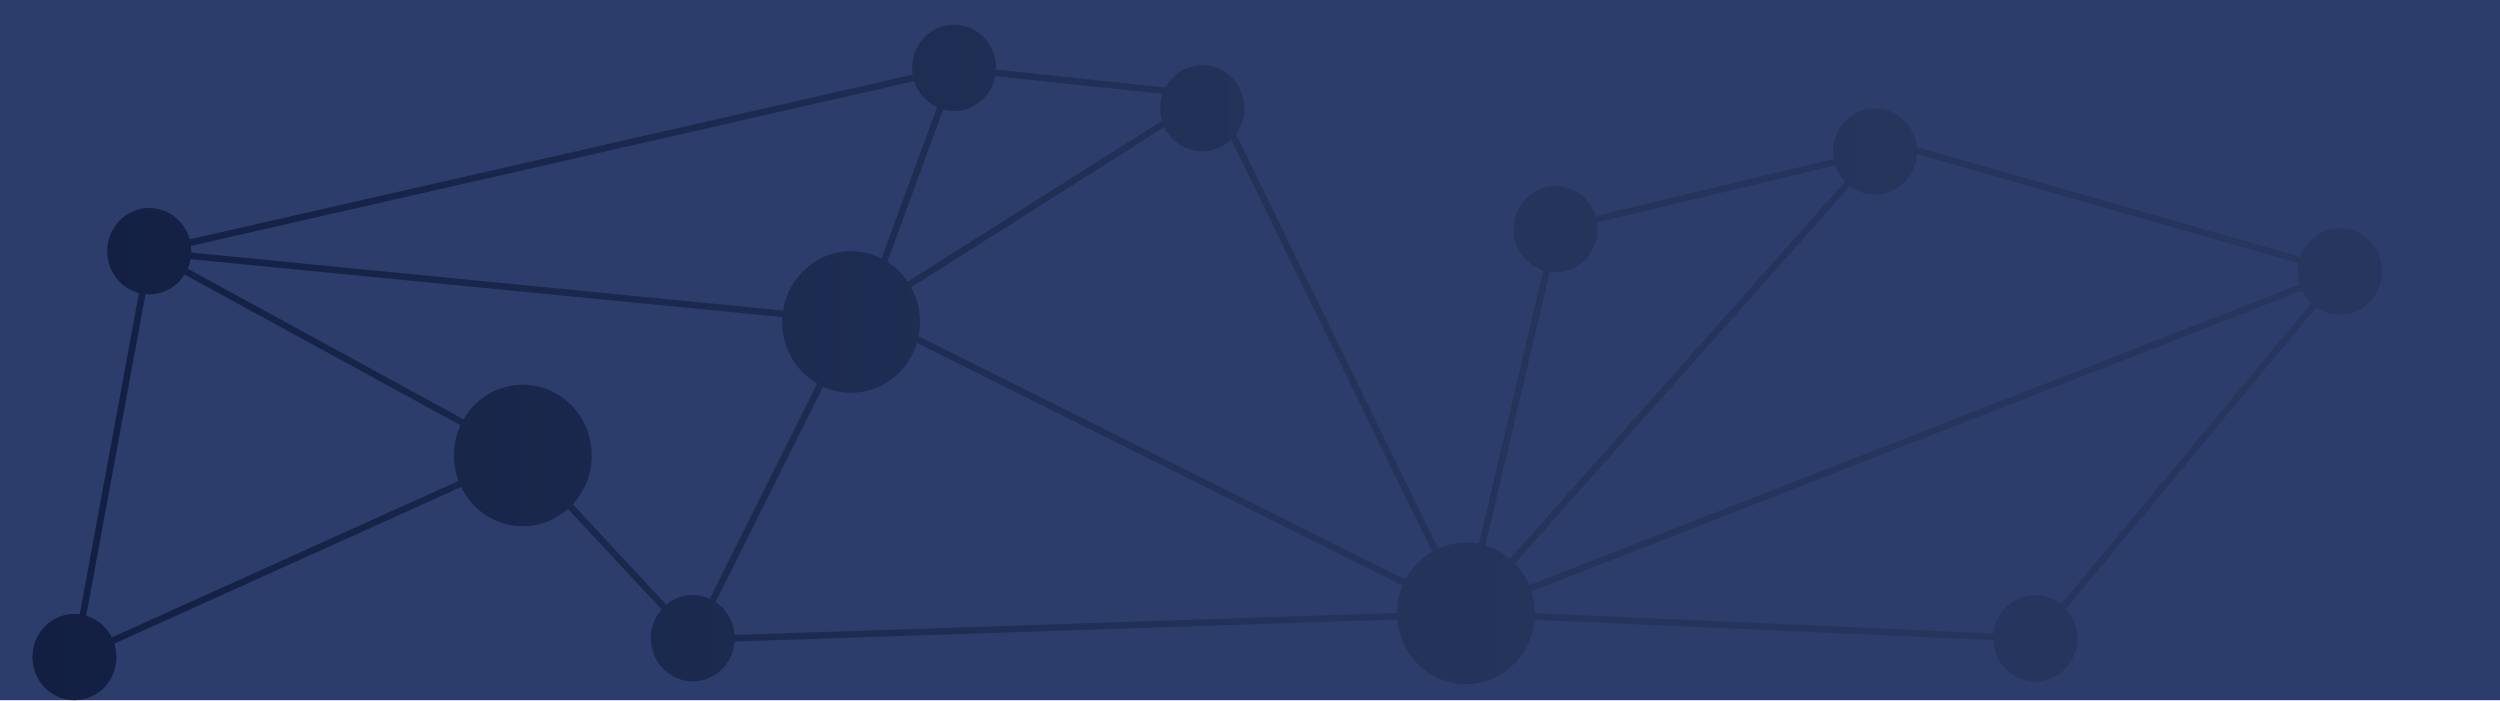
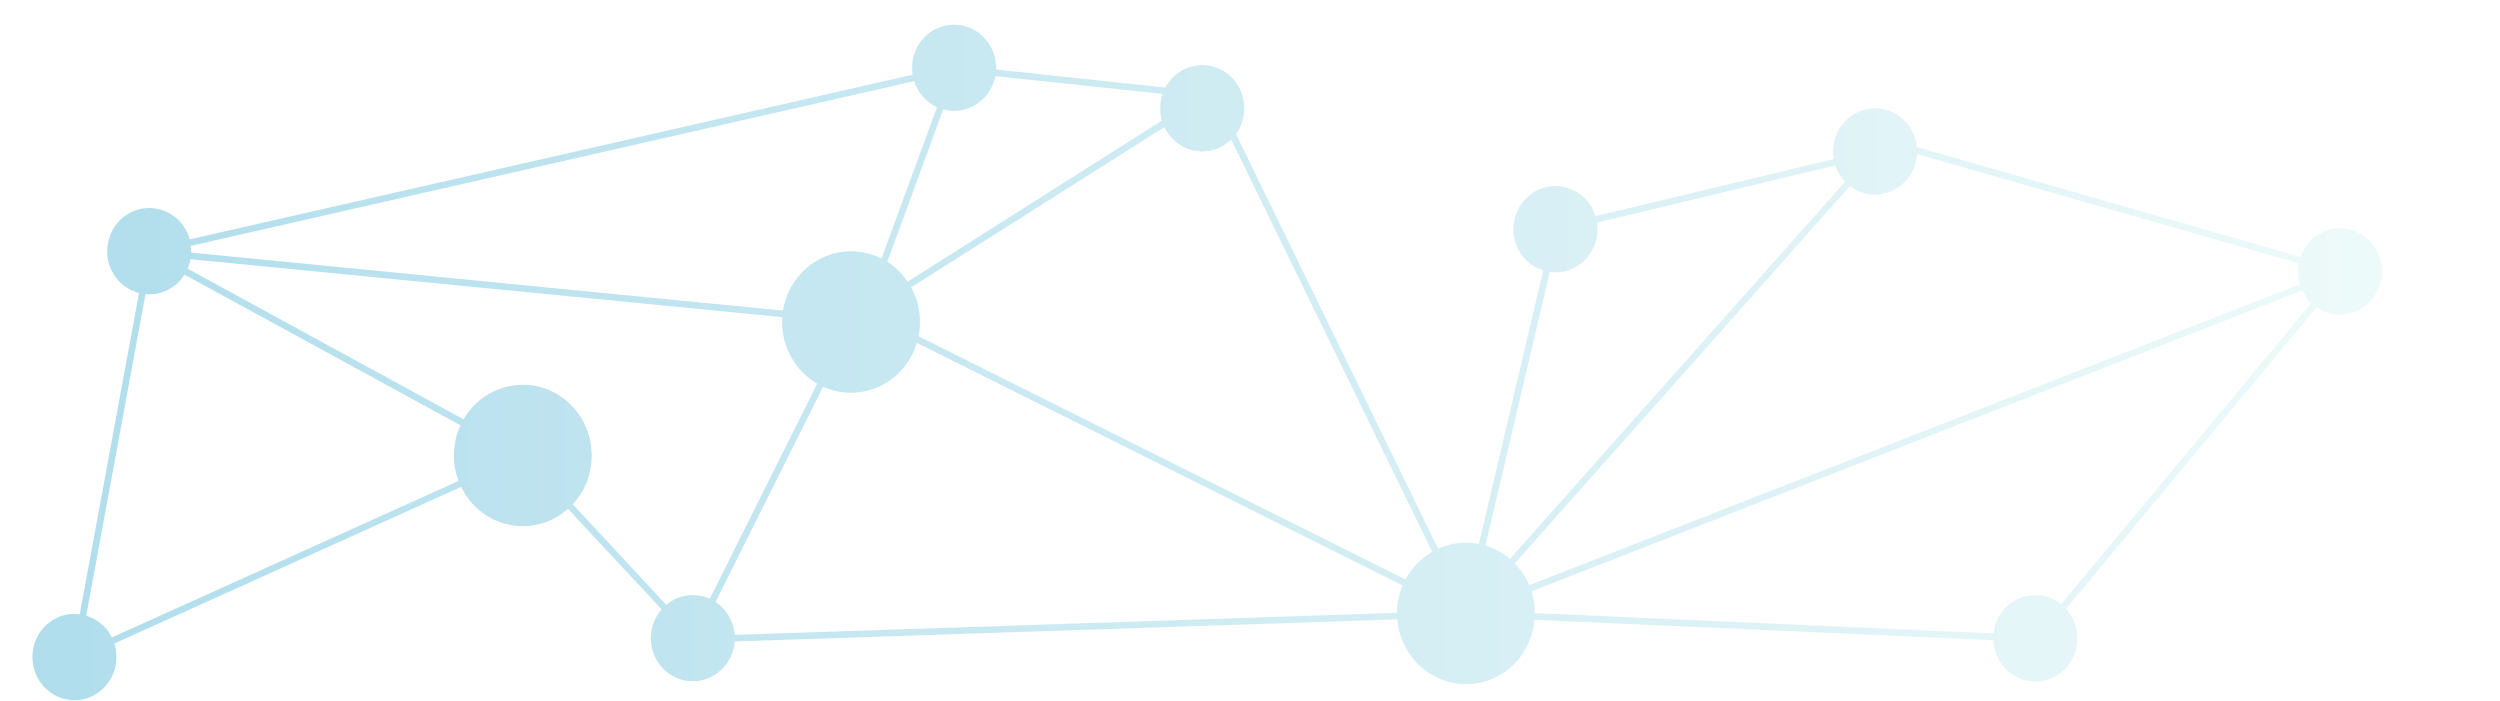
- <svg xmlns="http://www.w3.org/2000/svg" id="Layer_1" data-name="Layer 1" viewBox="0 0 1928 540">
-   <defs>
-     <style>.cls-1{fill:#2c3d6c;}.cls-2{fill:url(#linear-gradient);}</style>
-     <linearGradient id="linear-gradient" x1="25" y1="279.5" x2="1837" y2="279.5" gradientUnits="userSpaceOnUse">
-       <stop offset="0" stop-color="#121f42" />
-       <stop offset="0.55" stop-color="#23335a" />
-       <stop offset="1" stop-color="#26365e" />
-     </linearGradient>
-   </defs>
-   <rect class="cls-1" width="1928" height="540" />
-   <path class="cls-2" d="M1834.82,197.34c-6.45-17.14-25.21-25.68-41.9-19.05a32.81,32.81,0,0,0-18.83,19.85L1478.25,113.4a34,34,0,0,0-2-8.56c-6.45-17.14-25.21-25.68-41.9-19.05-14.69,5.83-22.88,21.44-20.24,36.78l-183.66,44.06c-.2-.64-.41-1.27-.65-1.9-6.45-17.14-25.21-25.68-41.9-19.05s-25,25.89-18.55,43a32.69,32.69,0,0,0,20.82,19.85l-49.62,210.88a51.59,51.59,0,0,0-29.13,2.69c-.79.31-1.57.65-2.34,1L953.17,103.38a33.72,33.72,0,0,0,6.43-19.9c0-18.38-14.51-33.28-32.4-33.28a32.28,32.28,0,0,0-28.43,17.31L768.19,53.61c0-.44,0-.88,0-1.33,0-18.38-14.51-33.28-32.4-33.28s-32.4,14.9-32.4,33.28a34.38,34.38,0,0,0,.41,5.29l-557.55,127a32.55,32.55,0,0,0-31.17-24.18c-17.9,0-32.4,14.9-32.4,33.28A33.14,33.14,0,0,0,107.16,226L61.48,473.72a31.81,31.81,0,0,0-4.08-.27c-17.9,0-32.4,14.9-32.4,33.28S39.51,540,57.4,540s32.4-14.9,32.4-33.28a34.05,34.05,0,0,0-1.61-10.35l267.4-120.8c8.71,17.95,26.75,30.28,47.6,30.28A52.14,52.14,0,0,0,438,392.46L510.18,470a33.66,33.66,0,0,0-8.26,22.19c0,18.38,14.51,33.28,32.4,33.28,17.05,0,31-13.53,32.3-30.71l511-17a55.83,55.83,0,0,0,3.37,14.95c10.58,28.13,41.35,42.12,68.74,31.26,19.5-7.73,32-26,33.79-46l353.73,15.7a34,34,0,0,0,2.15,10.59c6.45,17.14,25.21,25.68,41.9,19.05s25-25.89,18.55-43a33.31,33.31,0,0,0-6.58-10.76l193.2-232.62a31.64,31.64,0,0,0,29.81,3.47C1833,233.75,1841.26,214.48,1834.82,197.34Zm-61.16,21.87L1179.3,451.27a54.4,54.4,0,0,0-11.08-16.75l258.45-291a31.67,31.67,0,0,0,31,4.36,33.21,33.21,0,0,0,20.67-29.1l294.4,84.32A33.93,33.93,0,0,0,1773.66,219.2ZM403.2,296.66a52.87,52.87,0,0,0-45.7,26.72L144.74,207.2a33.67,33.67,0,0,0,2.22-7.33l456.36,44.68c-.08,1.24-.14,2.49-.14,3.75a54.82,54.82,0,0,0,27,47.55L547.42,461.72a31.69,31.69,0,0,0-33.57,4.65l-72.14-77.51a55.18,55.18,0,0,0,14.65-37.61C456.35,321.1,432.55,296.66,403.2,296.66ZM551.91,464.22l82.88-166a51.77,51.77,0,0,0,21.55,4.69c23.91,0,44.13-16.21,50.81-38.51l374.57,187.14a55.89,55.89,0,0,0-4.32,21.13l-510.78,17A33.4,33.4,0,0,0,551.91,464.22Zm643.26-254.53a31.46,31.46,0,0,0,16.07-1.93c14.48-5.74,22.64-21,20.35-36.13l183.76-44.09c.14.43.28.85.44,1.27a33.27,33.27,0,0,0,7.05,11.28L1164.47,431a53,53,0,0,0-18.95-10.34Zm-111.25,237.2-375.5-187.6a56.27,56.27,0,0,0,1.08-11,55.47,55.47,0,0,0-6.8-26.7L898,98a32.34,32.34,0,0,0,29.17,18.78,31.84,31.84,0,0,0,22.32-9.16l155,317.88A53.69,53.69,0,0,0,1083.92,446.88ZM896.63,72.44a34.17,34.17,0,0,0-.46,20.64L700,217.22a54.06,54.06,0,0,0-15.68-15.31l43.1-117.48a31.63,31.63,0,0,0,8.37,1.13c15.75,0,28.87-11.55,31.79-26.85ZM705,62.57a33.07,33.07,0,0,0,17.63,20.11l-42.8,116.65a51.79,51.79,0,0,0-23.5-5.62c-26.42,0-48.33,19.8-52.45,45.74L147.49,194.77c0-.35,0-.71,0-1.06a34.45,34.45,0,0,0-.25-4.06Zm-618.74,429A32.69,32.69,0,0,0,66.5,474.79l45.72-247.94c1,.09,1.92.14,2.9.14a32.17,32.17,0,0,0,27.23-15.24L355.13,327.93a56,56,0,0,0-1.55,42.93ZM1589.51,466a31.69,31.69,0,0,0-31.57-4.78,33.15,33.15,0,0,0-20.52,27.31l-353.69-15.7a55.66,55.66,0,0,0-2.64-16.77L1775.51,224a33,33,0,0,0,7,9.67Z" />
+ <svg xmlns="http://www.w3.org/2000/svg" version="1.1" id="Layer_1" x="0px" y="0px" viewBox="0 0 1928 540" style="enable-background:new 0 0 1928 540;" xml:space="preserve">
+   <style type="text/css">
+ 	.st0{fill:none;}
+ 	.st1{opacity:0.45;fill:url(#SVGID_1_);}
+ </style>
+   <rect class="st0" width="1928" height="540" />
+   <linearGradient id="SVGID_1_" gradientUnits="userSpaceOnUse" x1="25" y1="262.5" x2="1837.007" y2="262.5" gradientTransform="matrix(1 0 0 -1 0 542)">
+     <stop offset="1.385225e-07" style="stop-color:#50B4D6" />
+     <stop offset="1" style="stop-color:#D9F4F3" />
+   </linearGradient>
+   <path class="st1" d="M1834.8,197.3c-6.4-17.1-25.2-25.7-41.9-19.1c-8.9,3.6-15.7,10.8-18.8,19.9l-295.8-84.7c-0.3-2.9-1-5.8-2-8.6  c-6.4-17.1-25.2-25.7-41.9-19c-14.7,5.8-22.9,21.4-20.2,36.8l-183.7,44.1c-0.2-0.6-0.4-1.3-0.7-1.9c-6.4-17.1-25.2-25.7-41.9-19.1  s-25,25.9-18.6,43c3.5,9.5,11.2,16.8,20.8,19.9l-49.6,210.9c-9.8-1.9-19.9-1-29.1,2.7c-0.8,0.3-1.6,0.6-2.3,1L953.2,103.4  c4.2-5.8,6.4-12.8,6.4-19.9c0-18.4-14.5-33.3-32.4-33.3c-12,0.1-22.9,6.7-28.4,17.3L768.2,53.6c0-0.4,0-0.9,0-1.3  c0-18.4-14.5-33.3-32.4-33.3s-32.4,14.9-32.4,33.3c0,1.8,0.1,3.5,0.4,5.3l-557.5,127c-3.8-14.2-16.5-24.1-31.2-24.2  c-17.9,0-32.4,14.9-32.4,33.3c-0.2,15.1,9.9,28.4,24.5,32.3L61.5,473.7c-1.4-0.2-2.7-0.3-4.1-0.3c-17.9,0-32.4,14.9-32.4,33.3  c0,18.4,14.5,33.3,32.4,33.3s32.4-14.9,32.4-33.3c0-3.5-0.5-7-1.6-10.4l267.4-120.8c8.7,18,26.8,30.3,47.6,30.3  c12.9,0,25.3-4.8,34.8-13.4l72.2,77.5c-5.3,6.2-8.3,14-8.3,22.2c0,18.4,14.5,33.3,32.4,33.3c17,0,31-13.5,32.3-30.7l511-17  c0.4,5.1,1.6,10.1,3.4,15c10.6,28.1,41.3,42.1,68.7,31.3c19.5-7.7,32-26,33.8-46l353.7,15.7c0.1,3.6,0.9,7.2,2.2,10.6  c6.4,17.1,25.2,25.7,41.9,19.1s25-25.9,18.6-43c-1.5-4-3.7-7.6-6.6-10.8l193.2-232.6c8.7,6.1,19.9,7.4,29.8,3.5  C1833,233.8,1841.3,214.5,1834.8,197.3z M1773.7,219.2l-594.4,232.1c-2.6-6.2-6.4-11.9-11.1-16.8l258.5-291c8.8,6.8,20.6,8.5,31,4.4  c12-4.9,20-16.2,20.7-29.1l294.4,84.3C1771.7,208.5,1772.1,214,1773.7,219.2L1773.7,219.2z M403.2,296.7  c-18.9,0.1-36.3,10.3-45.7,26.7L144.7,207.2c1-2.4,1.8-4.8,2.2-7.3l456.4,44.7c-0.1,1.2-0.1,2.5-0.1,3.8  c-0.1,19.5,10.2,37.6,27,47.5l-82.8,165.9c-11.1-5.1-24.2-3.3-33.6,4.6l-72.1-77.5c9.5-10.2,14.7-23.7,14.6-37.6  C456.4,321.1,432.5,296.7,403.2,296.7z M551.9,464.2l82.9-166c6.8,3.1,14.1,4.7,21.5,4.7c23.9,0,44.1-16.2,50.8-38.5l374.6,187.1  c-2.8,6.7-4.3,13.9-4.3,21.1l-510.8,17C565.9,479.4,560.5,470,551.9,464.2z M1195.2,209.7c5.4,0.8,11,0.1,16.1-1.9  c14.5-5.7,22.6-21,20.3-36.1l183.8-44.1c0.1,0.4,0.3,0.9,0.4,1.3c1.6,4.2,4,8,7.1,11.3L1164.5,431c-5.5-4.7-12-8.2-18.9-10.3  L1195.2,209.7z M1083.9,446.9L708.4,259.3c0.7-3.6,1.1-7.3,1.1-11c0-9.3-2.3-18.5-6.8-26.7L898,98c5.3,11.4,16.6,18.7,29.2,18.8  c8.4,0,16.4-3.3,22.3-9.2l155,317.9C1095.8,430.6,1088.6,438,1083.9,446.9L1083.9,446.9z M896.6,72.4c-2.3,6.7-2.4,13.9-0.5,20.6  L700,217.2c-4.1-6.1-9.5-11.3-15.7-15.3l43.1-117.5c2.7,0.7,5.5,1.1,8.4,1.1c15.8,0,28.9-11.6,31.8-26.8L896.6,72.4z M705,62.6  c2.8,8.9,9.2,16.2,17.6,20.1l-42.8,116.7c-7.3-3.7-15.3-5.6-23.5-5.6c-26.4,0-48.3,19.8-52.5,45.7l-456.4-44.7c0-0.4,0-0.7,0-1.1  c0-1.4-0.1-2.7-0.2-4.1L705,62.6z M86.3,491.6c-4-8.1-11.1-14.1-19.8-16.8l45.7-247.9c1,0.1,1.9,0.1,2.9,0.1  c11.1,0,21.4-5.8,27.2-15.2l212.8,116.2c-6.2,13.5-6.8,29-1.5,42.9L86.3,491.6z M1589.5,466c-8.9-7.2-21-9-31.6-4.8  c-11.4,4.6-19.3,15.1-20.5,27.3l-353.7-15.7c0-5.7-0.9-11.3-2.6-16.8L1775.5,224c1.7,3.6,4.1,6.9,7,9.7L1589.5,466z" />
</svg>
